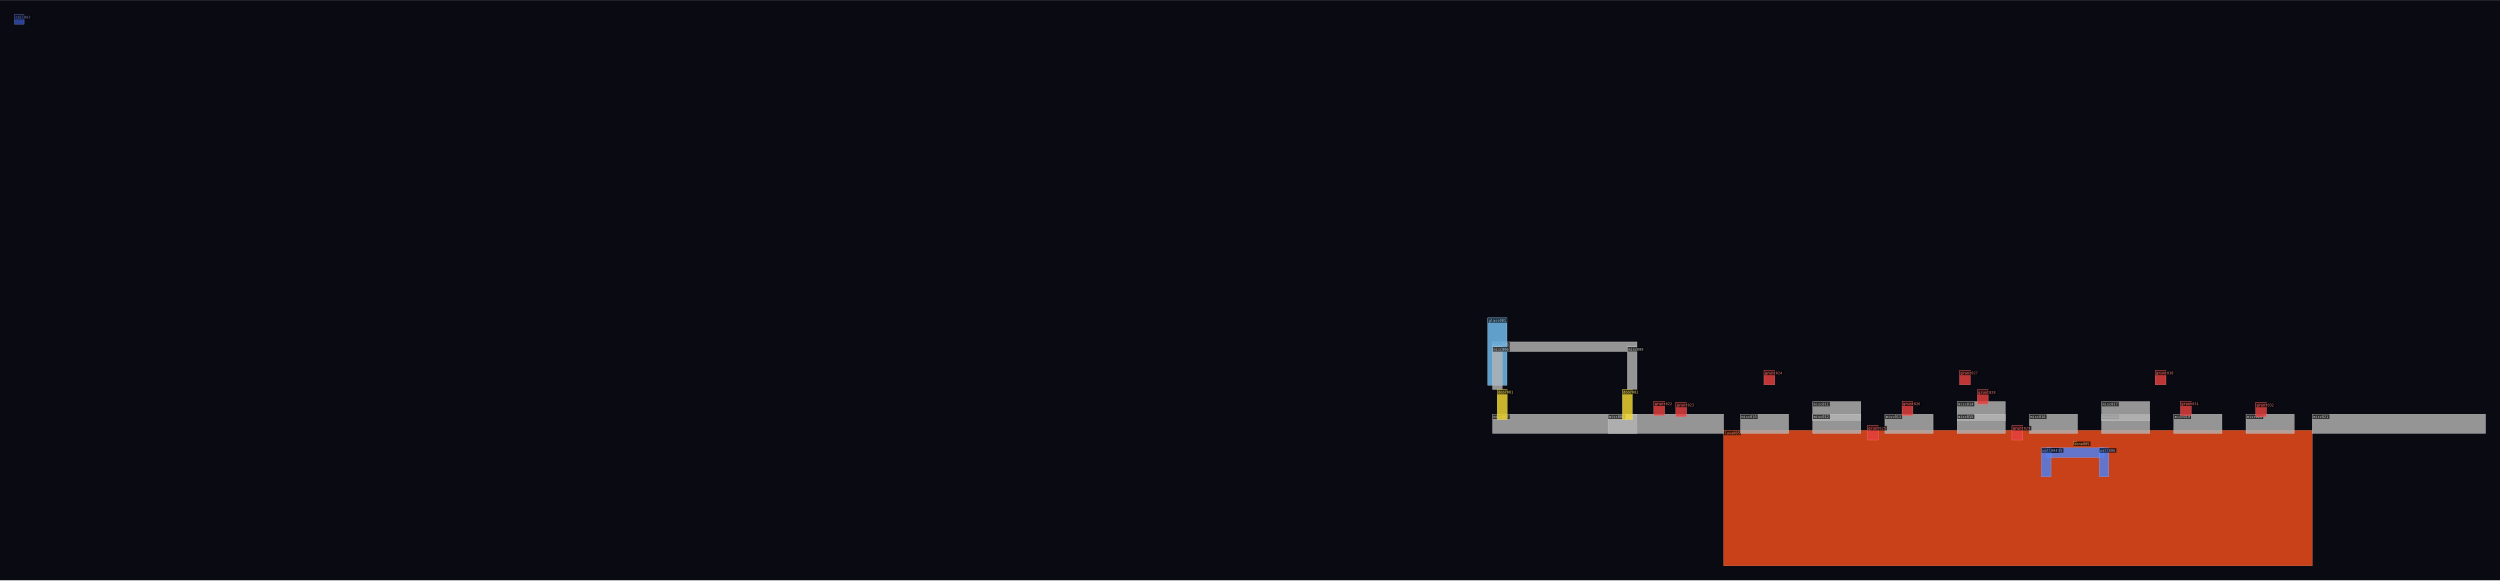
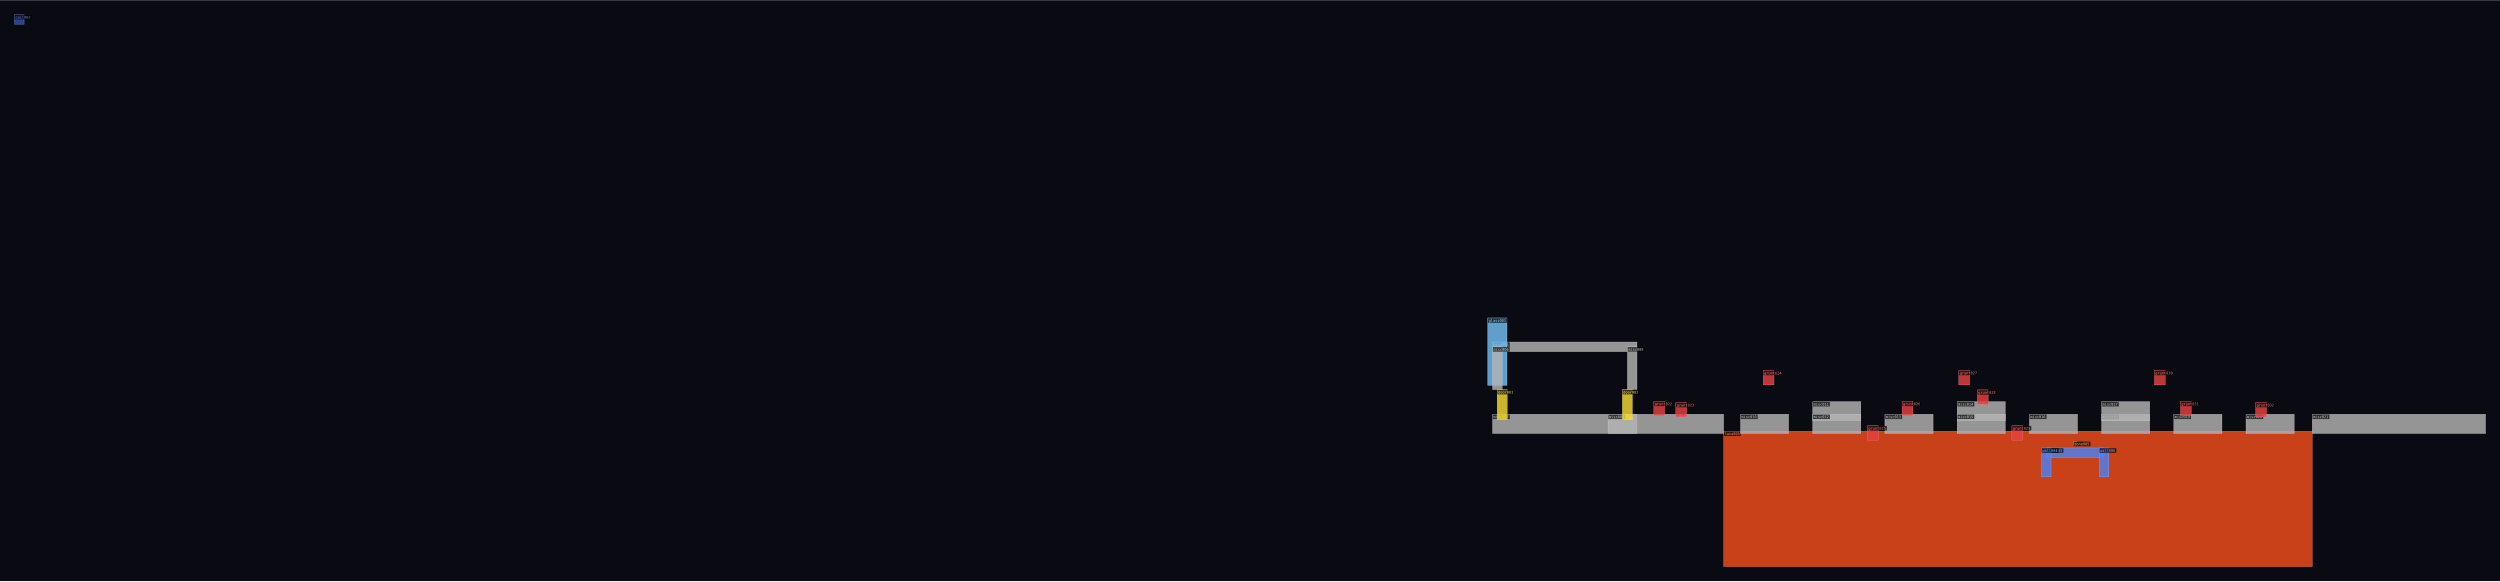
- <svg xmlns="http://www.w3.org/2000/svg" viewBox="-128 -128 16616 3856" width="2800" height="650" font-family="monospace">
-   <rect x="-128" y="-128" width="16616" height="3856" fill="#0a0a12" />
-   <rect x="11328" y="2732" width="3912" height="900" fill="#f24d1a" fill-opacity="0.82" stroke="#f78b6a" stroke-width="2" />
-   <rect x="11330" y="2734" width="112.16" height="30" fill="#000000" fill-opacity="0.7" />
-   <text x="11334" y="2758" font-size="24" fill="#f78b6a">lava005</text>
+ <svg xmlns="http://www.w3.org/2000/svg" viewBox="-128 -128 16616 3860.67" width="2800" height="651" font-family="monospace">
+   <rect x="-128" y="-128" width="16616" height="3860.67" fill="#0a0a12" />
+   <rect x="11328" y="2736.67" width="3912" height="900" fill="#f24d1a" fill-opacity="0.82" stroke="#f78b6a" stroke-width="2" />
+   <rect x="11330" y="2738.67" width="112.16" height="30" fill="#000000" fill-opacity="0.7" />
+   <text x="11334" y="2762.67" font-size="24" fill="#f78b6a">lava005</text>
  <rect x="15240" y="2624" width="1152" height="128" fill="#b3b3b3" fill-opacity="0.82" stroke="#cdcdcd" stroke-width="2" />
  <rect x="15242" y="2626" width="112.16" height="30" fill="#000000" fill-opacity="0.7" />
  <text x="15246" y="2650" font-size="24" fill="#cdcdcd">misc021</text>
  <rect x="9792" y="2624" width="960" height="128" fill="#b3b3b3" fill-opacity="0.82" stroke="#cdcdcd" stroke-width="2" />
  <rect x="9794" y="2626" width="112.16" height="30" fill="#000000" fill-opacity="0.7" />
  <text x="9798" y="2650" font-size="24" fill="#cdcdcd">misc007</text>
  <rect x="10560" y="2624" width="768" height="128" fill="#b3b3b3" fill-opacity="0.82" stroke="#cdcdcd" stroke-width="2" />
  <rect x="10562" y="2626" width="112.16" height="30" fill="#000000" fill-opacity="0.7" />
  <text x="10566" y="2650" font-size="24" fill="#cdcdcd">misc008</text>
  <rect x="9792" y="2144" width="960" height="64" fill="#b3b3b3" fill-opacity="0.82" stroke="#cdcdcd" stroke-width="2" />
  <rect x="9794" y="2146" width="112.16" height="30" fill="#000000" fill-opacity="0.7" />
  <text x="9798" y="2170" font-size="24" fill="#cdcdcd">misc005</text>
  <rect x="9760" y="1984" width="128" height="448" fill="#73bff2" fill-opacity="0.82" stroke="#a4d6f7" stroke-width="2" />
  <rect x="9762" y="1986" width="127.04" height="30" fill="#000000" fill-opacity="0.7" />
  <text x="9766" y="2010" font-size="24" fill="#a4d6f7">glass001</text>
  <rect x="14800" y="2624" width="320" height="128" fill="#b3b3b3" fill-opacity="0.82" stroke="#cdcdcd" stroke-width="2" />
  <rect x="14802" y="2626" width="112.16" height="30" fill="#000000" fill-opacity="0.7" />
  <text x="14806" y="2650" font-size="24" fill="#cdcdcd">misc020</text>
  <rect x="14320" y="2624" width="320" height="128" fill="#b3b3b3" fill-opacity="0.82" stroke="#cdcdcd" stroke-width="2" />
  <rect x="14322" y="2626" width="112.16" height="30" fill="#000000" fill-opacity="0.7" />
  <text x="14326" y="2650" font-size="24" fill="#cdcdcd">misc019</text>
  <rect x="11920" y="2540" width="320" height="128" fill="#b3b3b3" fill-opacity="0.82" stroke="#cdcdcd" stroke-width="2" />
  <rect x="11922" y="2542" width="112.16" height="30" fill="#000000" fill-opacity="0.7" />
  <text x="11926" y="2566" font-size="24" fill="#cdcdcd">misc011</text>
  <rect x="13840" y="2624" width="320" height="128" fill="#b3b3b3" fill-opacity="0.82" stroke="#cdcdcd" stroke-width="2" />
  <rect x="13842" y="2626" width="112.16" height="30" fill="#000000" fill-opacity="0.7" />
  <text x="13846" y="2650" font-size="24" fill="#cdcdcd">misc018</text>
  <rect x="13360" y="2624" width="320" height="128" fill="#b3b3b3" fill-opacity="0.82" stroke="#cdcdcd" stroke-width="2" />
  <rect x="13362" y="2626" width="112.16" height="30" fill="#000000" fill-opacity="0.7" />
  <text x="13366" y="2650" font-size="24" fill="#cdcdcd">misc016</text>
  <rect x="12880" y="2540" width="320" height="128" fill="#b3b3b3" fill-opacity="0.82" stroke="#cdcdcd" stroke-width="2" />
  <rect x="12882" y="2542" width="112.16" height="30" fill="#000000" fill-opacity="0.7" />
  <text x="12886" y="2566" font-size="24" fill="#cdcdcd">misc014</text>
  <rect x="13840" y="2540" width="320" height="128" fill="#b3b3b3" fill-opacity="0.82" stroke="#cdcdcd" stroke-width="2" />
  <rect x="13842" y="2542" width="112.16" height="30" fill="#000000" fill-opacity="0.7" />
  <text x="13846" y="2566" font-size="24" fill="#cdcdcd">misc017</text>
  <rect x="11440" y="2624" width="320" height="128" fill="#b3b3b3" fill-opacity="0.82" stroke="#cdcdcd" stroke-width="2" />
  <rect x="11442" y="2626" width="112.16" height="30" fill="#000000" fill-opacity="0.7" />
  <text x="11446" y="2650" font-size="24" fill="#cdcdcd">misc010</text>
  <rect x="11920" y="2624" width="320" height="128" fill="#b3b3b3" fill-opacity="0.82" stroke="#cdcdcd" stroke-width="2" />
  <rect x="11922" y="2626" width="112.16" height="30" fill="#000000" fill-opacity="0.7" />
  <text x="11926" y="2650" font-size="24" fill="#cdcdcd">misc012</text>
  <rect x="12400" y="2624" width="320" height="128" fill="#b3b3b3" fill-opacity="0.82" stroke="#cdcdcd" stroke-width="2" />
  <rect x="12402" y="2626" width="112.16" height="30" fill="#000000" fill-opacity="0.7" />
  <text x="12406" y="2650" font-size="24" fill="#cdcdcd">misc013</text>
  <rect x="12880" y="2624" width="320" height="128" fill="#b3b3b3" fill-opacity="0.82" stroke="#cdcdcd" stroke-width="2" />
  <rect x="12882" y="2626" width="112.16" height="30" fill="#000000" fill-opacity="0.7" />
  <text x="12886" y="2650" font-size="24" fill="#cdcdcd">misc015</text>
  <rect x="13472" y="2848" width="384" height="64" fill="#4d80f2" fill-opacity="0.82" stroke="#8bacf7" stroke-width="2" />
  <rect x="13474" y="2850" width="112.16" height="30" fill="#000000" fill-opacity="0.7" />
  <text x="13478" y="2874" font-size="24" fill="#8bacf7">wall005</text>
  <rect x="10688" y="2176" width="64" height="284" fill="#b3b3b3" fill-opacity="0.82" stroke="#cdcdcd" stroke-width="2" />
  <rect x="10690" y="2178" width="112.16" height="30" fill="#000000" fill-opacity="0.7" />
  <text x="10694" y="2202" font-size="24" fill="#cdcdcd">misc009</text>
  <rect x="9792" y="2176" width="64" height="284" fill="#b3b3b3" fill-opacity="0.82" stroke="#cdcdcd" stroke-width="2" />
  <rect x="9794" y="2178" width="112.16" height="30" fill="#000000" fill-opacity="0.7" />
  <text x="9798" y="2202" font-size="24" fill="#cdcdcd">misc006</text>
  <rect x="10654.67" y="2460" width="66.67" height="200" fill="#f2d933" fill-opacity="0.82" stroke="#f7e67a" stroke-width="2" />
  <rect x="10656.67" y="2462" width="112.16" height="30" fill="#000000" fill-opacity="0.7" />
  <text x="10660.67" y="2486" font-size="24" fill="#f7e67a">door002</text>
  <rect x="9822.67" y="2460" width="66.67" height="200" fill="#f2d933" fill-opacity="0.82" stroke="#f7e67a" stroke-width="2" />
  <rect x="9824.67" y="2462" width="112.16" height="30" fill="#000000" fill-opacity="0.7" />
  <text x="9828.67" y="2486" font-size="24" fill="#f7e67a">door001</text>
  <rect x="13824" y="2848" width="64" height="192" fill="#4d80f2" fill-opacity="0.82" stroke="#8bacf7" stroke-width="2" />
  <rect x="13826" y="2850" width="112.16" height="30" fill="#000000" fill-opacity="0.7" />
  <text x="13830" y="2874" font-size="24" fill="#8bacf7">wall006</text>
  <rect x="13440" y="2848" width="64" height="192" fill="#4d80f2" fill-opacity="0.82" stroke="#8bacf7" stroke-width="2" />
  <rect x="13442" y="2850" width="112.16" height="30" fill="#000000" fill-opacity="0.7" />
  <text x="13446" y="2874" font-size="24" fill="#8bacf7">wall004</text>
  <rect x="13244" y="2700" width="72" height="96" fill="#e64040" fill-opacity="0.82" stroke="#ee8383" stroke-width="2" />
  <rect x="13246" y="2702" width="127.04" height="30" fill="#000000" fill-opacity="0.7" />
  <text x="13250" y="2726" font-size="24" fill="#ee8383">grunt029</text>
  <rect x="12284" y="2700" width="72" height="96" fill="#e64040" fill-opacity="0.82" stroke="#ee8383" stroke-width="2" />
  <rect x="12286" y="2702" width="127.04" height="30" fill="#000000" fill-opacity="0.7" />
  <text x="12290" y="2726" font-size="24" fill="#ee8383">grunt025</text>
  <rect x="14864" y="2545.99" width="72" height="96" fill="#e64040" fill-opacity="0.82" stroke="#ee8383" stroke-width="2" />
  <rect x="14866" y="2547.99" width="127.04" height="30" fill="#000000" fill-opacity="0.7" />
  <text x="14870" y="2571.99" font-size="24" fill="#ee8383">grunt032</text>
  <rect x="13014" y="2461.94" width="72" height="96" fill="#e64040" fill-opacity="0.82" stroke="#ee8383" stroke-width="2" />
  <rect x="13016" y="2463.94" width="127.04" height="30" fill="#000000" fill-opacity="0.7" />
  <text x="13020" y="2487.94" font-size="24" fill="#ee8383">grunt028</text>
  <rect x="11009.92" y="2545.93" width="72" height="96" fill="#e64040" fill-opacity="0.82" stroke="#ee8383" stroke-width="2" />
  <rect x="11011.92" y="2547.93" width="127.04" height="30" fill="#000000" fill-opacity="0.7" />
  <text x="11015.92" y="2571.93" font-size="24" fill="#ee8383">grunt023</text>
-   <rect x="14195.99" y="2332.95" width="72" height="96" fill="#e64040" fill-opacity="0.82" stroke="#ee8383" stroke-width="2" />
-   <rect x="14197.99" y="2334.95" width="127.04" height="30" fill="#000000" fill-opacity="0.7" />
-   <text x="14201.99" y="2358.95" font-size="24" fill="#ee8383">grunt030</text>
-   <rect x="12895.99" y="2332.95" width="72" height="96" fill="#e64040" fill-opacity="0.82" stroke="#ee8383" stroke-width="2" />
-   <rect x="12897.99" y="2334.95" width="127.04" height="30" fill="#000000" fill-opacity="0.7" />
-   <text x="12901.99" y="2358.95" font-size="24" fill="#ee8383">grunt027</text>
-   <rect x="11595.99" y="2332.95" width="72" height="96" fill="#e64040" fill-opacity="0.82" stroke="#ee8383" stroke-width="2" />
-   <rect x="11597.99" y="2334.95" width="127.04" height="30" fill="#000000" fill-opacity="0.7" />
-   <text x="11601.99" y="2358.95" font-size="24" fill="#ee8383">grunt024</text>
+   <rect x="14190.66" y="2332.67" width="72" height="96" fill="#e64040" fill-opacity="0.82" stroke="#ee8383" stroke-width="2" />
+   <rect x="14192.66" y="2334.67" width="127.04" height="30" fill="#000000" fill-opacity="0.7" />
+   <text x="14196.66" y="2358.67" font-size="24" fill="#ee8383">grunt030</text>
+   <rect x="12890.66" y="2332.67" width="72" height="96" fill="#e64040" fill-opacity="0.82" stroke="#ee8383" stroke-width="2" />
+   <rect x="12892.66" y="2334.67" width="127.04" height="30" fill="#000000" fill-opacity="0.7" />
+   <text x="12896.66" y="2358.67" font-size="24" fill="#ee8383">grunt027</text>
+   <rect x="11590.66" y="2332.67" width="72" height="96" fill="#e64040" fill-opacity="0.82" stroke="#ee8383" stroke-width="2" />
+   <rect x="11592.66" y="2334.67" width="127.04" height="30" fill="#000000" fill-opacity="0.7" />
+   <text x="11596.66" y="2358.67" font-size="24" fill="#ee8383">grunt024</text>
  <rect x="14364" y="2537.99" width="72" height="96" fill="#e64040" fill-opacity="0.82" stroke="#ee8383" stroke-width="2" />
  <rect x="14366" y="2539.99" width="127.04" height="30" fill="#000000" fill-opacity="0.7" />
  <text x="14370" y="2563.99" font-size="24" fill="#ee8383">grunt031</text>
  <rect x="12514" y="2537.99" width="72" height="96" fill="#e64040" fill-opacity="0.82" stroke="#ee8383" stroke-width="2" />
  <rect x="12516" y="2539.99" width="127.04" height="30" fill="#000000" fill-opacity="0.7" />
  <text x="12520" y="2563.99" font-size="24" fill="#ee8383">grunt026</text>
  <rect x="10864" y="2537.99" width="72" height="96" fill="#e64040" fill-opacity="0.82" stroke="#ee8383" stroke-width="2" />
  <rect x="10866" y="2539.99" width="127.04" height="30" fill="#000000" fill-opacity="0.7" />
  <text x="10870" y="2563.99" font-size="24" fill="#ee8383">grunt022</text>
  <rect x="-32" y="-32" width="64" height="64" fill="#334db3" fill-opacity="0.82" stroke="#7a8bcd" stroke-width="2" />
  <rect x="-30" y="-30" width="112.16" height="30" fill="#000000" fill-opacity="0.7" />
  <text x="-26" y="-6" font-size="24" fill="#7a8bcd">ceil003</text>
  <rect x="13652" y="2804" width="24" height="24" fill="#f28c26" fill-opacity="0.82" stroke="#f7b472" stroke-width="2" />
  <rect x="13654" y="2806" width="112.16" height="30" fill="#000000" fill-opacity="0.7" />
  <text x="13658" y="2830" font-size="24" fill="#f7b472">zone005</text>
</svg>
